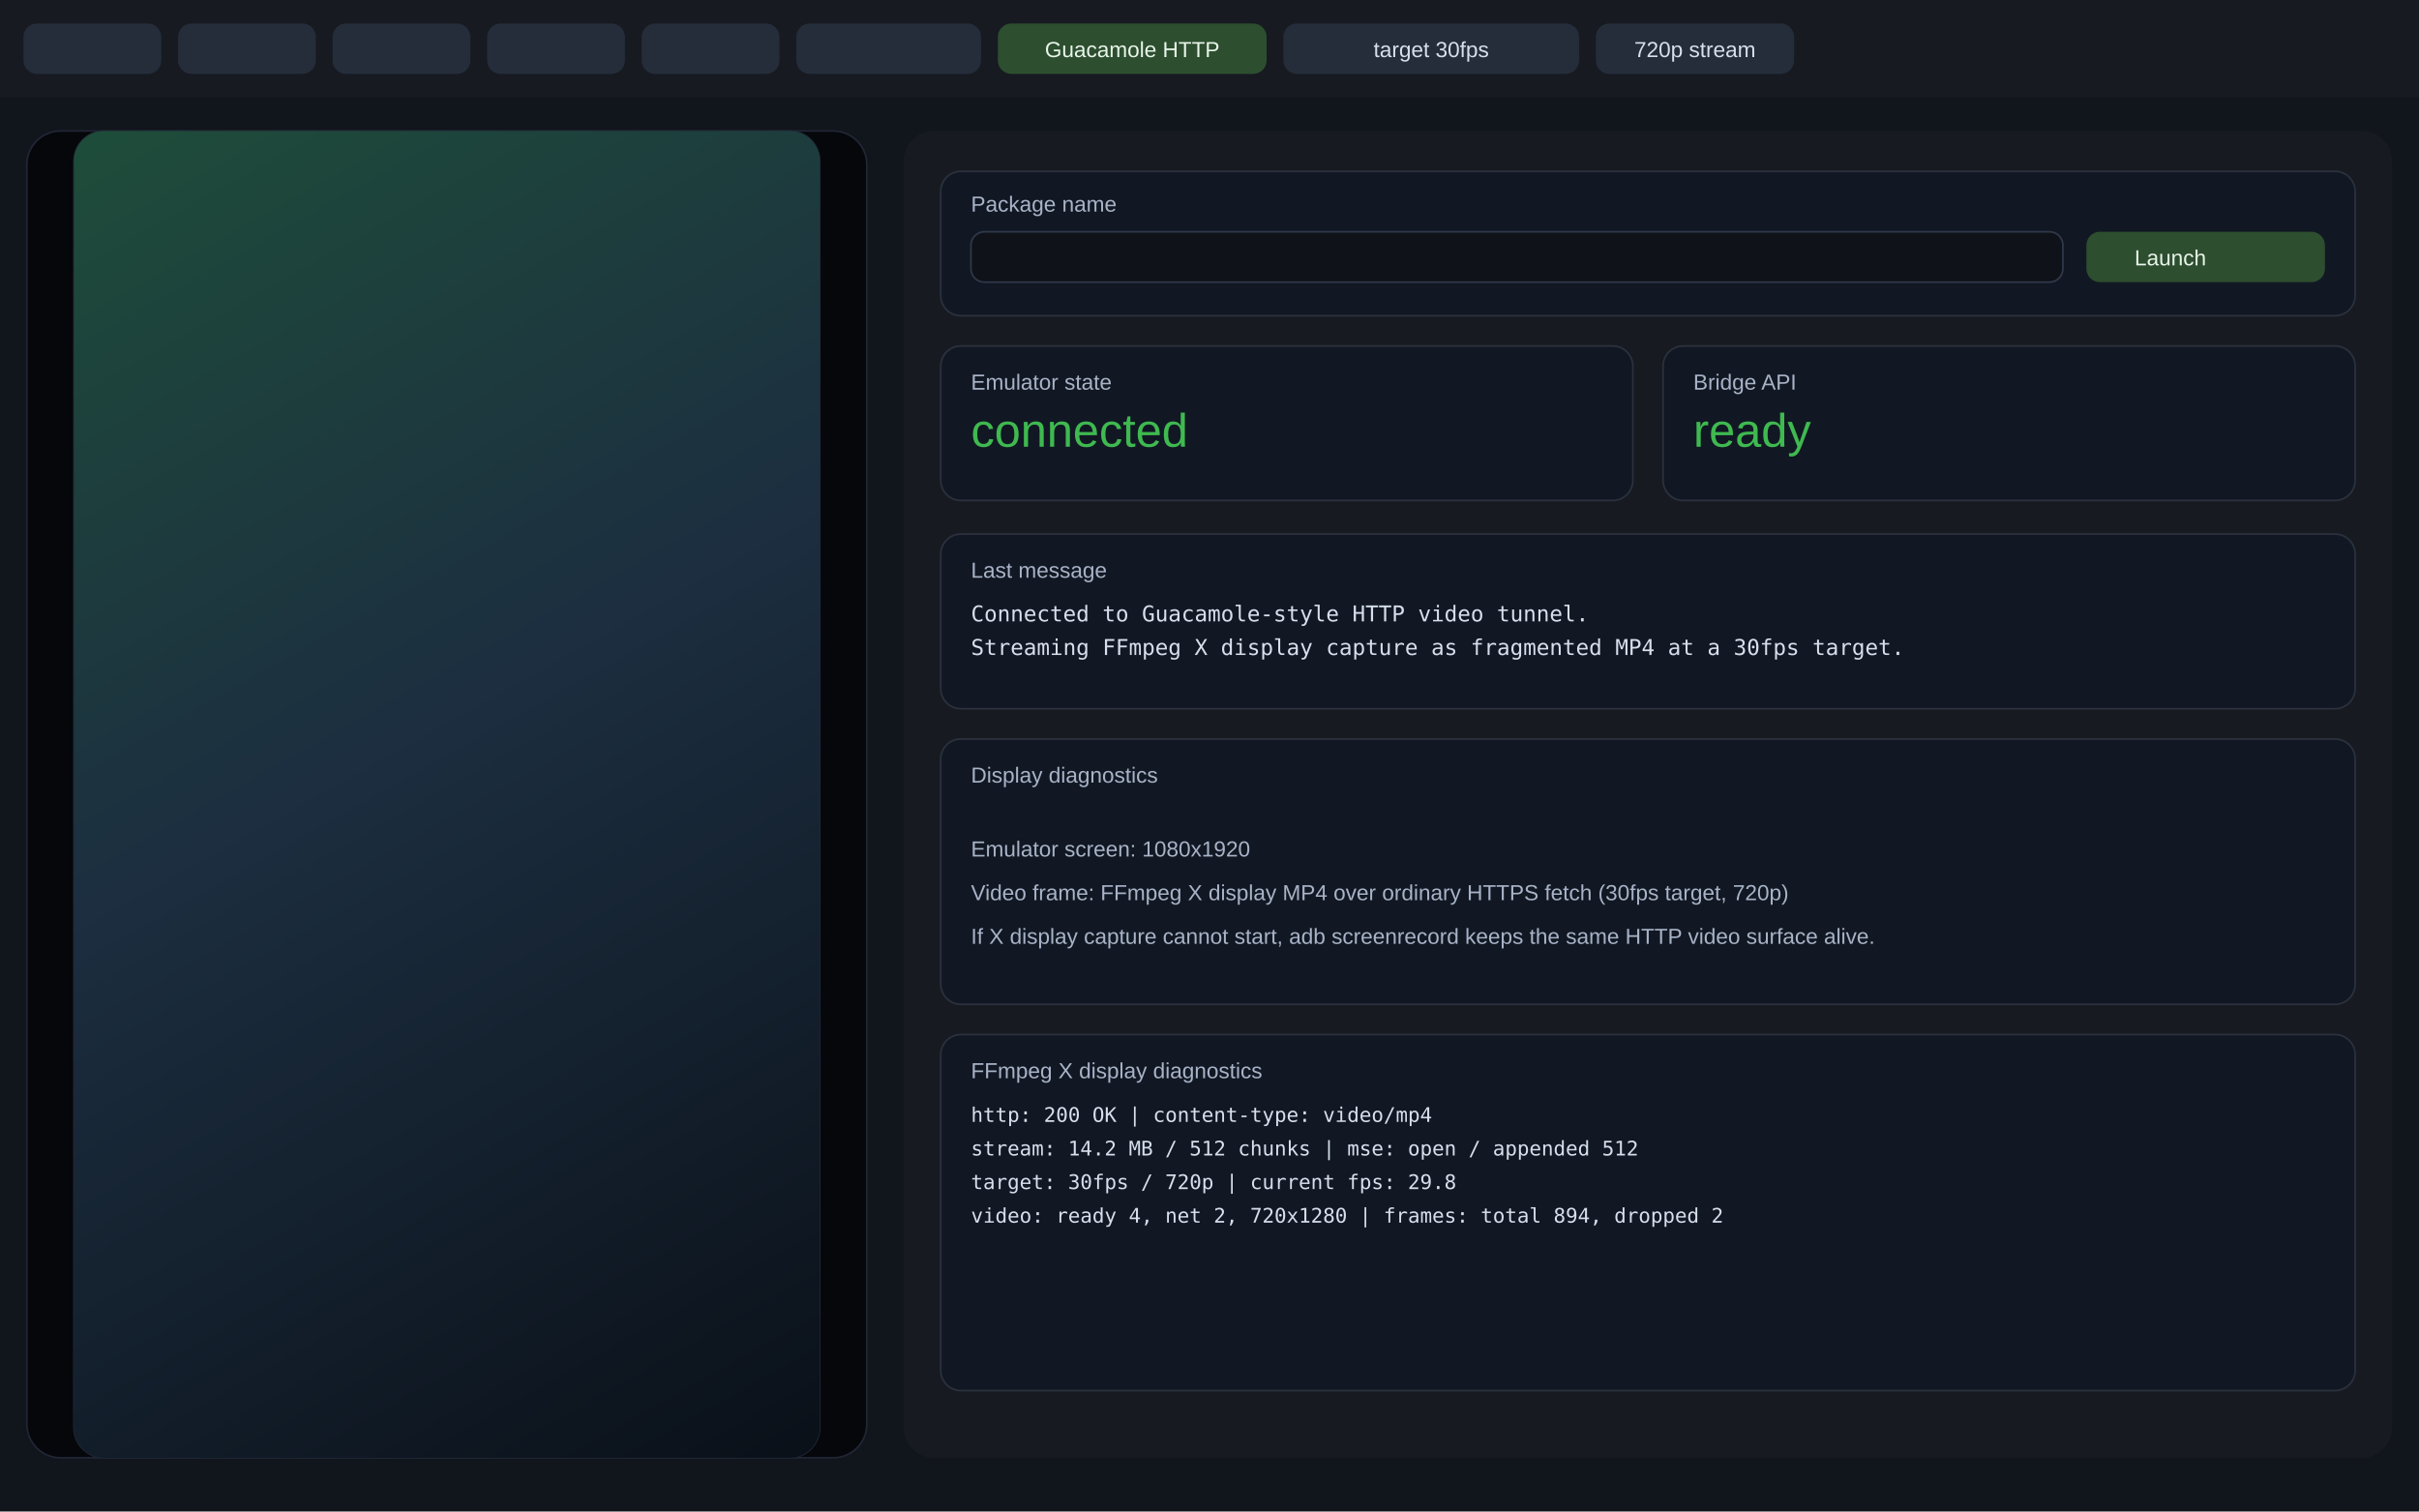
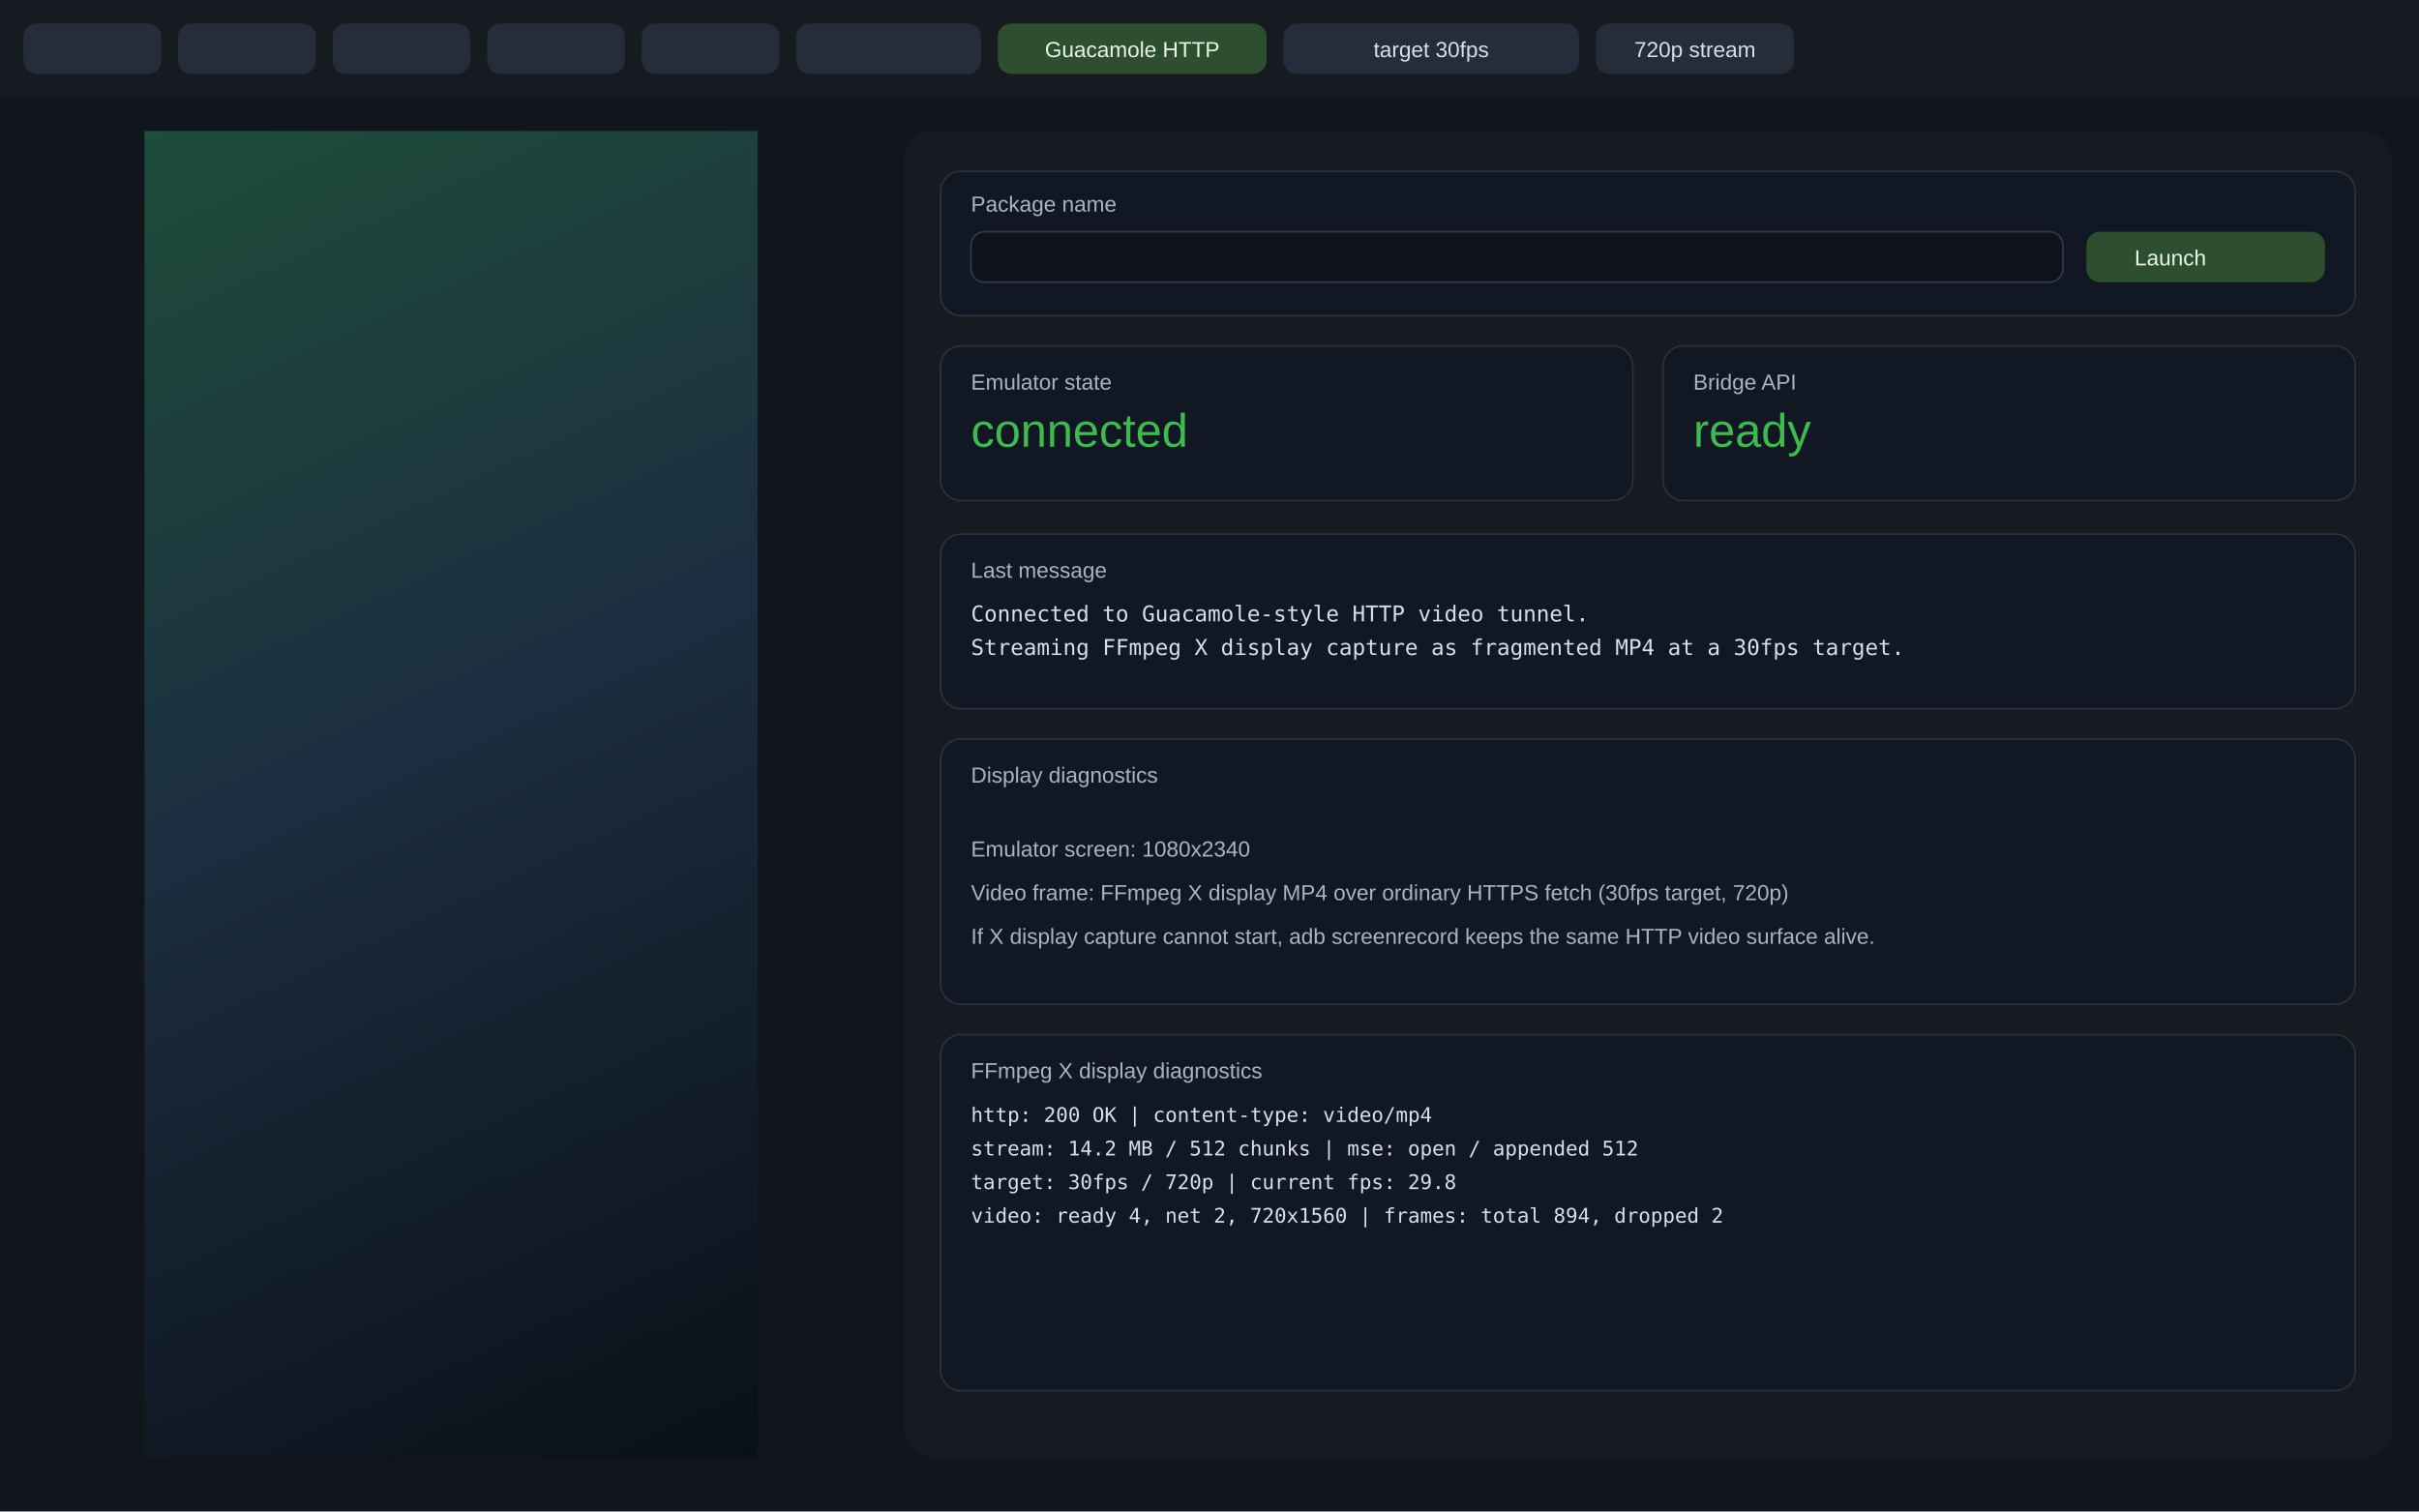
<svg xmlns="http://www.w3.org/2000/svg" width="1440" height="900" viewBox="0 0 1440 900" fill="none">
  <rect width="1440" height="900" fill="#11151C" />
  <rect x="0" y="0" width="1440" height="58" fill="#171A21" />
  <rect x="14" y="14" width="82" height="30" rx="8" fill="#252D3B" />
  <rect x="106" y="14" width="82" height="30" rx="8" fill="#252D3B" />
  <rect x="198" y="14" width="82" height="30" rx="8" fill="#252D3B" />
  <rect x="290" y="14" width="82" height="30" rx="8" fill="#252D3B" />
  <rect x="382" y="14" width="82" height="30" rx="8" fill="#252D3B" />
  <rect x="474" y="14" width="110" height="30" rx="8" fill="#252D3B" />
  <rect x="594" y="14" width="160" height="30" rx="8" fill="#2D4E2F" />
  <text x="674" y="34" text-anchor="middle" fill="#E8F5E9" font-family="Segoe UI, Arial, sans-serif" font-size="13">Guacamole HTTP</text>
  <rect x="764" y="14" width="176" height="30" rx="8" fill="#252D3B" />
  <text x="852" y="34" text-anchor="middle" fill="#D7DFED" font-family="Segoe UI, Arial, sans-serif" font-size="13">target 30fps</text>
  <rect x="950" y="14" width="118" height="30" rx="8" fill="#252D3B" />
  <text x="1009" y="34" text-anchor="middle" fill="#D7DFED" font-family="Segoe UI, Arial, sans-serif" font-size="13">720p stream</text>
-   <rect x="16" y="78" width="500" height="790" rx="20" fill="#05070B" stroke="#202634" />
-   <rect x="44" y="78" width="444" height="790" rx="18" fill="#02040A" stroke="#202634" />
-   <rect x="44" y="78" width="444" height="790" rx="18" fill="url(#screen)" />
+   <rect x="86" y="78" width="365" height="790" fill="url(#screen)" />
  <rect x="538" y="78" width="886" height="790" rx="18" fill="#171A21" />
  <rect x="560" y="102" width="842" height="86" rx="12" fill="#111823" stroke="#2B313D" />
  <text x="578" y="126" fill="#A8B3C7" font-family="Segoe UI, Arial, sans-serif" font-size="13">Package name</text>
  <rect x="578" y="138" width="650" height="30" rx="8" fill="#0F1218" stroke="#30394A" />
  <rect x="1242" y="138" width="142" height="30" rx="8" fill="#2D4E2F" />
  <text x="1292" y="158" text-anchor="middle" fill="#E8F5E9" font-family="Segoe UI, Arial, sans-serif" font-size="13">Launch</text>
  <rect x="560" y="206" width="412" height="92" rx="12" fill="#111823" stroke="#2B313D" />
  <rect x="990" y="206" width="412" height="92" rx="12" fill="#111823" stroke="#2B313D" />
  <text x="578" y="232" fill="#A8B3C7" font-family="Segoe UI, Arial, sans-serif" font-size="13">Emulator state</text>
  <text x="578" y="266" fill="#3FB950" font-family="Segoe UI, Arial, sans-serif" font-size="28">connected</text>
  <text x="1008" y="232" fill="#A8B3C7" font-family="Segoe UI, Arial, sans-serif" font-size="13">Bridge API</text>
  <text x="1008" y="266" fill="#3FB950" font-family="Segoe UI, Arial, sans-serif" font-size="28">ready</text>
  <rect x="560" y="318" width="842" height="104" rx="12" fill="#111823" stroke="#2B313D" />
  <text x="578" y="344" fill="#A8B3C7" font-family="Segoe UI, Arial, sans-serif" font-size="13">Last message</text>
  <text x="578" y="370" fill="#D7DFED" font-family="Consolas, monospace" font-size="13">Connected to Guacamole-style HTTP video tunnel.</text>
  <text x="578" y="390" fill="#D7DFED" font-family="Consolas, monospace" font-size="13">Streaming FFmpeg X display capture as fragmented MP4 at a 30fps target.</text>
  <rect x="560" y="440" width="842" height="158" rx="12" fill="#111823" stroke="#2B313D" />
  <text x="578" y="466" fill="#A8B3C7" font-family="Segoe UI, Arial, sans-serif" font-size="13">Display diagnostics</text>
-   <text x="578" y="510" fill="#A8B3C7" font-family="Segoe UI, Arial, sans-serif" font-size="13">Emulator screen: 1080x1920</text>
+   <text x="578" y="510" fill="#A8B3C7" font-family="Segoe UI, Arial, sans-serif" font-size="13">Emulator screen: 1080x2340</text>
  <text x="578" y="536" fill="#A8B3C7" font-family="Segoe UI, Arial, sans-serif" font-size="13">Video frame: FFmpeg X display MP4 over ordinary HTTPS fetch (30fps target, 720p)</text>
  <text x="578" y="562" fill="#A8B3C7" font-family="Segoe UI, Arial, sans-serif" font-size="13">If X display capture cannot start, adb screenrecord keeps the same HTTP video surface alive.</text>
  <rect x="560" y="616" width="842" height="212" rx="12" fill="#111823" stroke="#2B313D" />
  <text x="578" y="642" fill="#A8B3C7" font-family="Segoe UI, Arial, sans-serif" font-size="13">FFmpeg X display diagnostics</text>
  <text x="578" y="668" fill="#D7DFED" font-family="Consolas, monospace" font-size="12">http: 200 OK | content-type: video/mp4</text>
  <text x="578" y="688" fill="#D7DFED" font-family="Consolas, monospace" font-size="12">stream: 14.2 MB / 512 chunks | mse: open / appended 512</text>
  <text x="578" y="708" fill="#D7DFED" font-family="Consolas, monospace" font-size="12">target: 30fps / 720p | current fps: 29.8</text>
-   <text x="578" y="728" fill="#D7DFED" font-family="Consolas, monospace" font-size="12">video: ready 4, net 2, 720x1280 | frames: total 894, dropped 2</text>
+   <text x="578" y="728" fill="#D7DFED" font-family="Consolas, monospace" font-size="12">video: ready 4, net 2, 720x1560 | frames: total 894, dropped 2</text>
  <defs>
-     <linearGradient id="screen" x1="44" y1="78" x2="488" y2="868" gradientUnits="userSpaceOnUse">
+     <linearGradient id="screen" x1="86" y1="78" x2="451" y2="868" gradientUnits="userSpaceOnUse">
      <stop stop-color="#1E4D3A" />
      <stop offset="0.45" stop-color="#1C2E40" />
      <stop offset="1" stop-color="#0A1018" />
    </linearGradient>
  </defs>
</svg>
